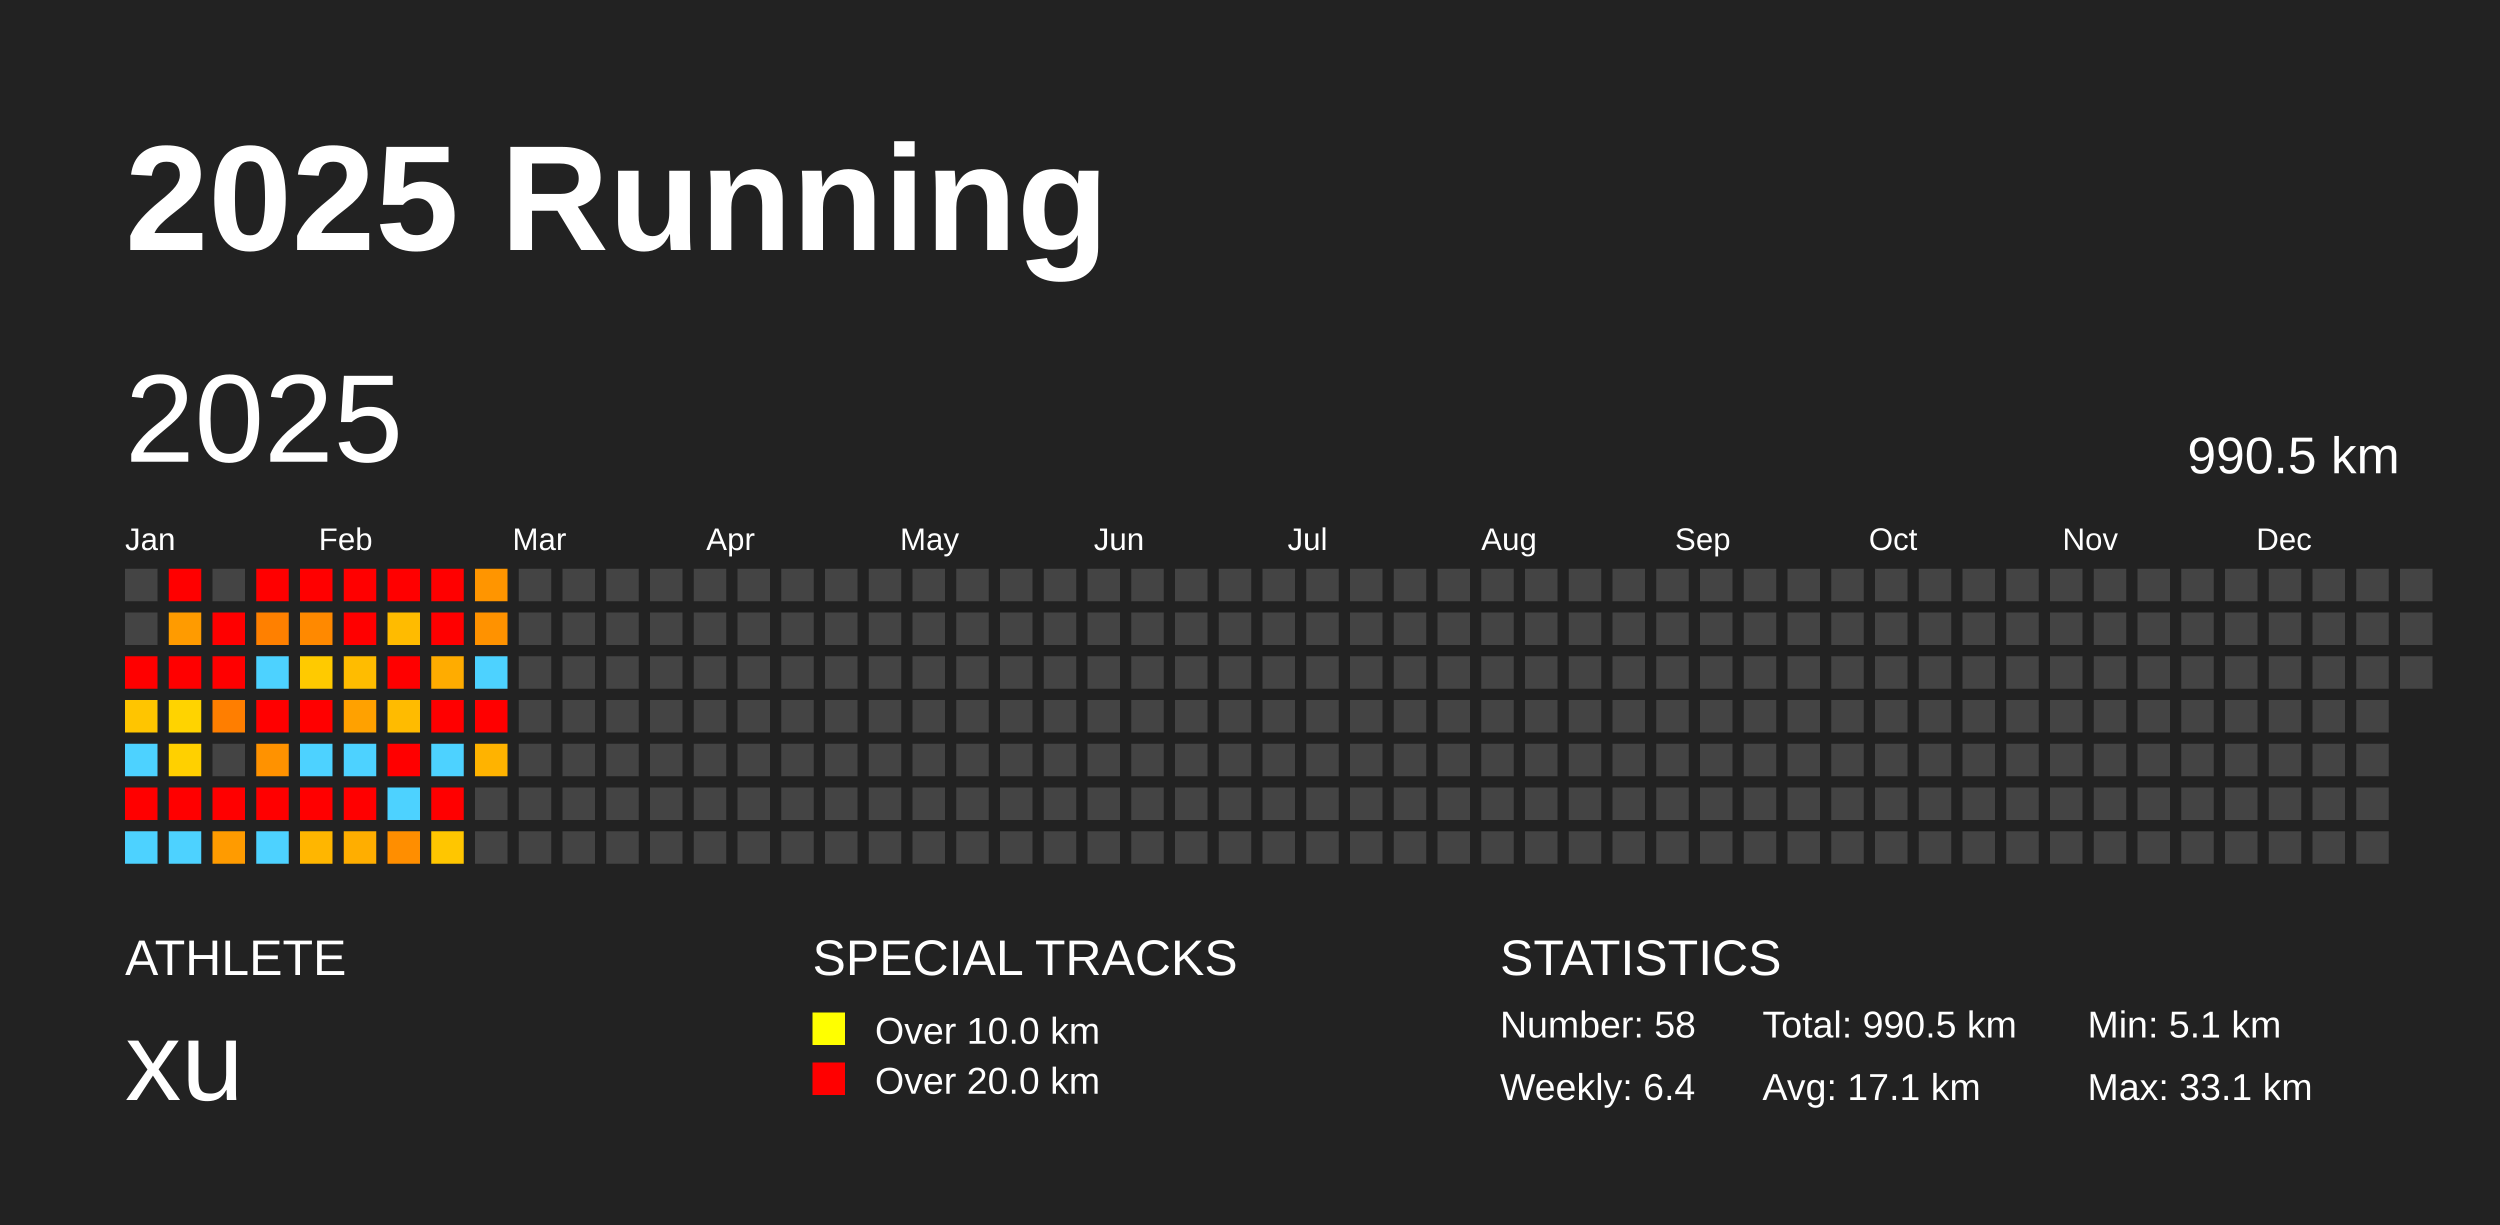
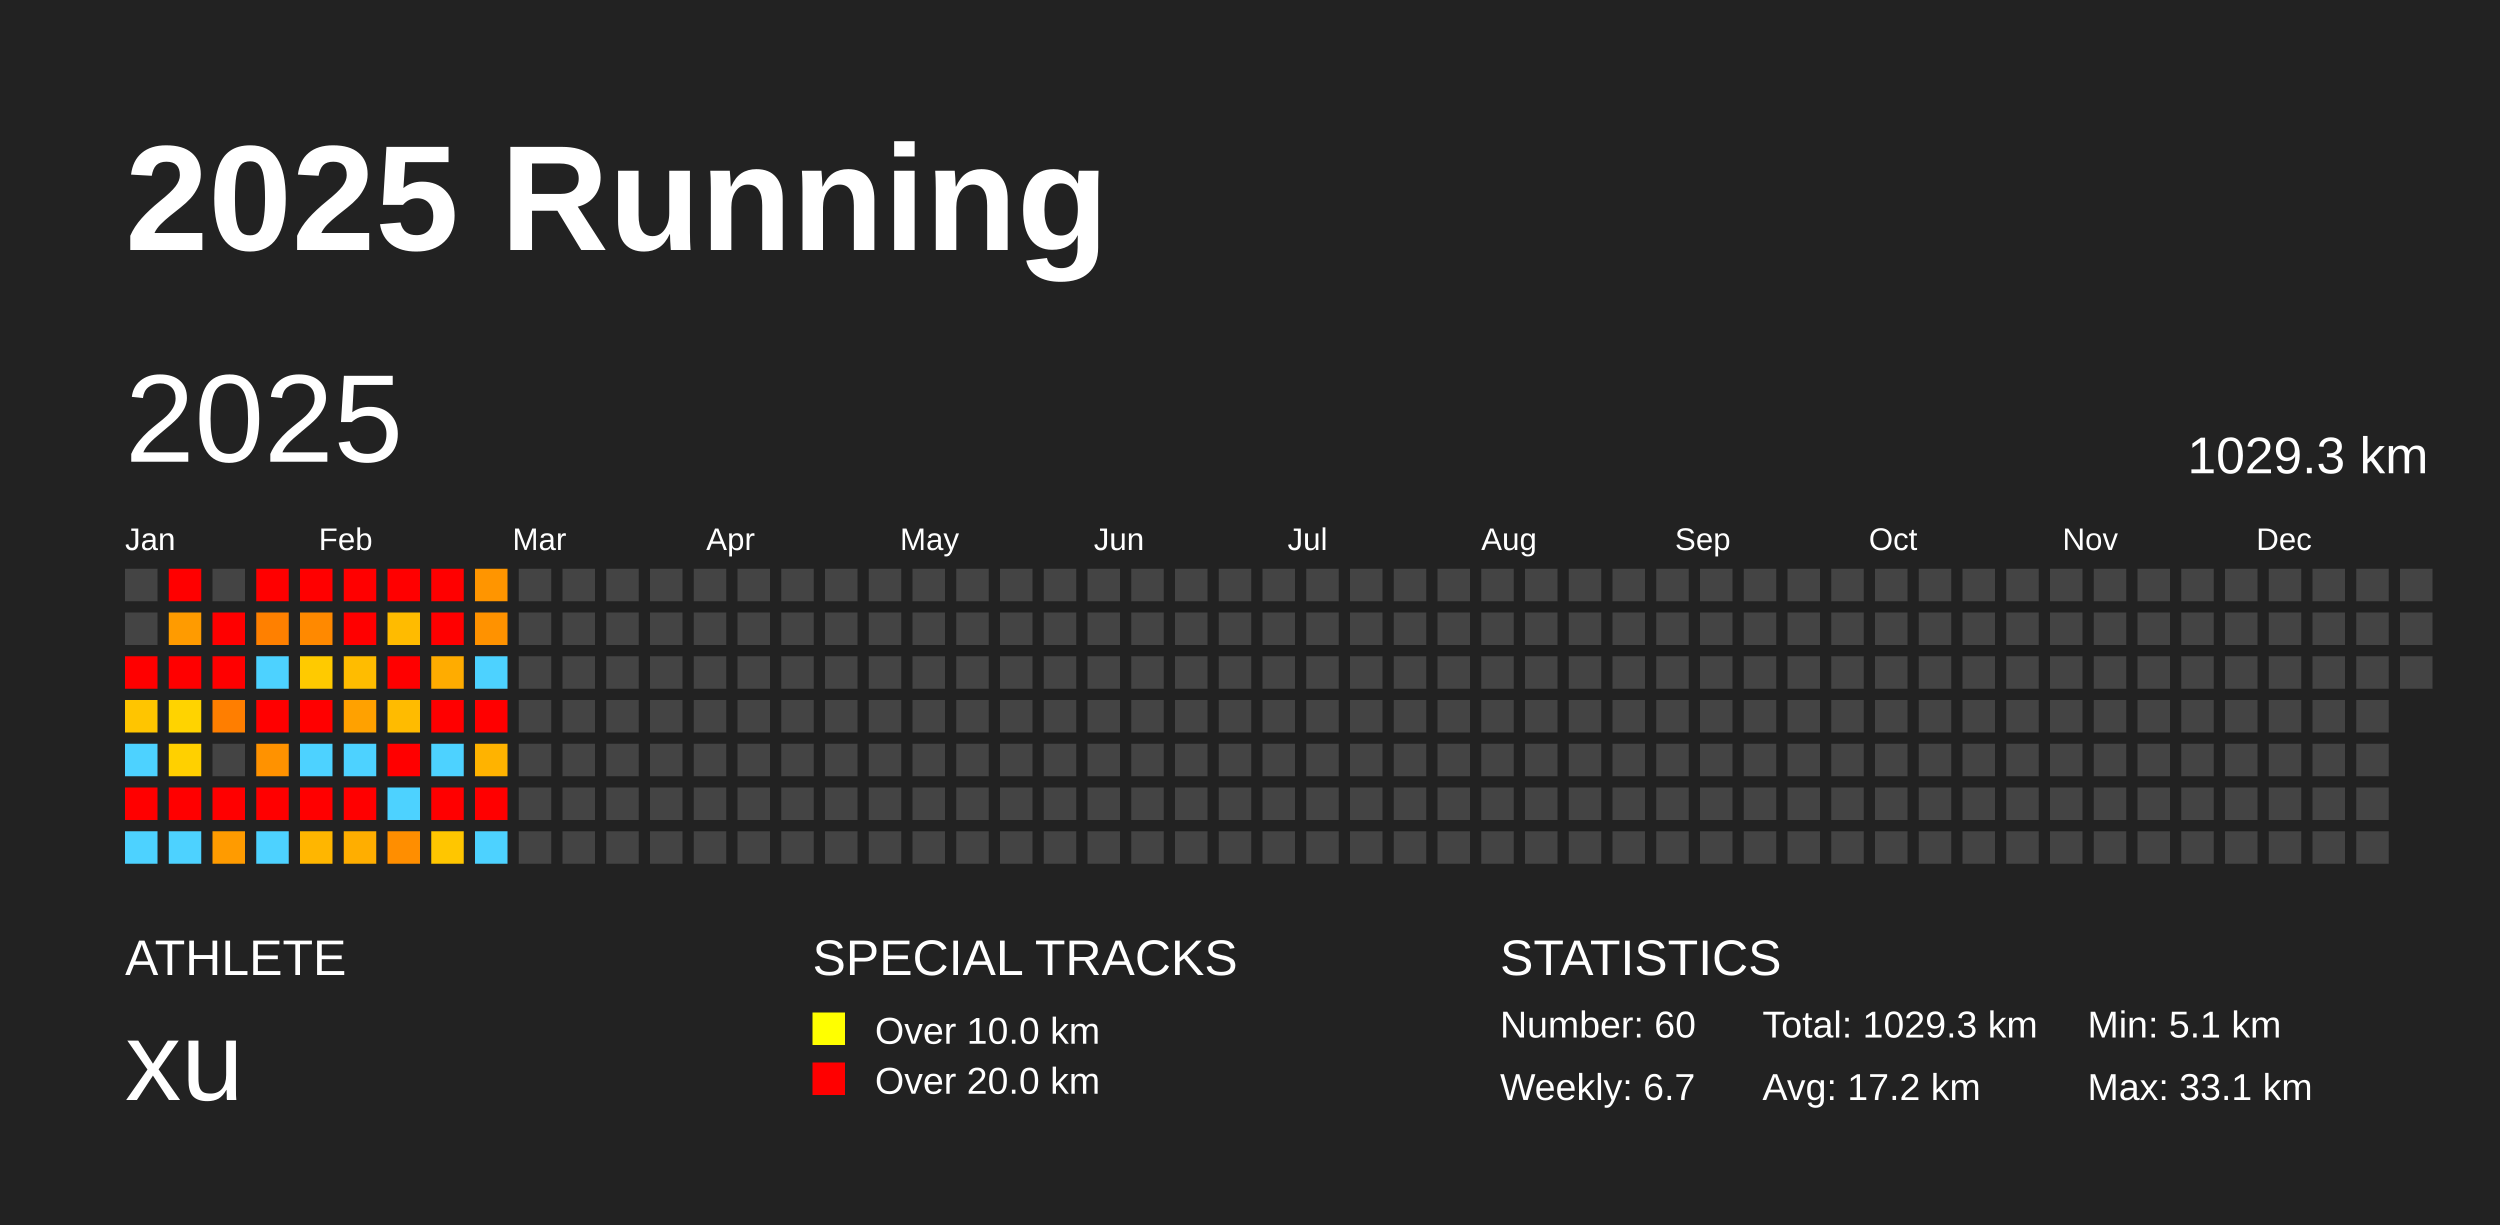
<svg xmlns="http://www.w3.org/2000/svg" baseProfile="full" height="98mm" version="1.1" viewBox="0,0,200,98" width="200mm">
  <defs />
  <rect fill="#222222" height="98" width="200" x="0" y="0" />
  <text fill="#FFFFFF" style="font-size:12px; font-family:Arial; font-weight:bold;" x="10" y="20">2025 Running</text>
  <text fill="#FFFFFF" style="font-size:4px; font-family:Arial" x="10" y="78">ATHLETE</text>
  <text fill="#FFFFFF" style="font-size:9px; font-family:Arial" x="10" y="88">xu</text>
  <text fill="#FFFFFF" style="font-size:4px; font-family:Arial" x="65" y="78">SPECIAL TRACKS</text>
  <rect fill="yellow" height="2.6" width="2.6" x="65" y="81" />
  <text fill="#FFFFFF" style="font-size:3px; font-family:Arial" x="70" y="83.5">Over 10.0 km</text>
  <rect fill="red" height="2.6" width="2.6" x="65" y="85" />
  <text fill="#FFFFFF" style="font-size:3px; font-family:Arial" x="70" y="87.5">Over 20.0 km</text>
  <text fill="#FFFFFF" style="font-size:4px; font-family:Arial" x="120" y="78">STATISTICS</text>
-   <text fill="#FFFFFF" style="font-size:3px; font-family:Arial" x="120" y="83">Number: 58</text>
-   <text fill="#FFFFFF" style="font-size:3px; font-family:Arial" x="120" y="88">Weekly: 6.4</text>
-   <text fill="#FFFFFF" style="font-size:3px; font-family:Arial" x="141" y="83">Total: 990.5 km</text>
-   <text fill="#FFFFFF" style="font-size:3px; font-family:Arial" x="141" y="88">Avg: 17.1 km</text>
+   <text fill="#FFFFFF" style="font-size:3px; font-family:Arial" x="120" y="83">Number: 60</text>
+   <text fill="#FFFFFF" style="font-size:3px; font-family:Arial" x="120" y="88">Weekly: 6.7</text>
+   <text fill="#FFFFFF" style="font-size:3px; font-family:Arial" x="141" y="83">Total: 1029.3 km</text>
+   <text fill="#FFFFFF" style="font-size:3px; font-family:Arial" x="141" y="88">Avg: 17.2 km</text>
  <text fill="#FFFFFF" style="font-size:3px; font-family:Arial" x="167" y="83">Min: 5.1 km</text>
  <text fill="#FFFFFF" style="font-size:3px; font-family:Arial" x="167" y="88">Max: 33.1 km</text>
  <text dominant-baseline="hanging" fill="#FFFFFF" style="font-size:10.0px; font-family:Arial;" x="10" y="30">2025</text>
-   <text dominant-baseline="hanging" fill="#FFFFFF" style="font-size:4.125px; font-family:Arial;" x="175" y="35">990.5 km</text>
+   <text dominant-baseline="hanging" fill="#FFFFFF" style="font-size:4.125px; font-family:Arial;" x="175" y="35">1029.3 km</text>
  <text fill="#FFFFFF" style="font-size:2.5px; font-family:Arial" x="10.0" y="44">Jan</text>
  <text fill="#FFFFFF" style="font-size:2.5px; font-family:Arial" x="25.5" y="44">Feb</text>
  <text fill="#FFFFFF" style="font-size:2.5px; font-family:Arial" x="41.0" y="44">Mar</text>
  <text fill="#FFFFFF" style="font-size:2.5px; font-family:Arial" x="56.5" y="44">Apr</text>
  <text fill="#FFFFFF" style="font-size:2.5px; font-family:Arial" x="72.0" y="44">May</text>
  <text fill="#FFFFFF" style="font-size:2.5px; font-family:Arial" x="87.5" y="44">Jun</text>
  <text fill="#FFFFFF" style="font-size:2.5px; font-family:Arial" x="103.0" y="44">Jul</text>
  <text fill="#FFFFFF" style="font-size:2.5px; font-family:Arial" x="118.5" y="44">Aug</text>
  <text fill="#FFFFFF" style="font-size:2.5px; font-family:Arial" x="134.0" y="44">Sep</text>
  <text fill="#FFFFFF" style="font-size:2.5px; font-family:Arial" x="149.5" y="44">Oct</text>
  <text fill="#FFFFFF" style="font-size:2.5px; font-family:Arial" x="165.0" y="44">Nov</text>
  <text fill="#FFFFFF" style="font-size:2.5px; font-family:Arial" x="180.5" y="44">Dec</text>
  <rect fill="#444444" height="2.6" width="2.6" x="10.0" y="45.5" />
  <rect fill="#444444" height="2.6" width="2.6" x="10.0" y="49.0" />
  <rect fill="red" height="2.6" width="2.6" x="10.0" y="52.5" />
  <rect fill="#ffc500" height="2.6" width="2.6" x="10.0" y="56.0" />
  <rect fill="#4dd2ff" height="2.6" width="2.6" x="10.0" y="59.5" />
  <rect fill="red" height="2.6" width="2.6" x="10.0" y="63.0" />
  <rect fill="#4dd2ff" height="2.6" width="2.6" x="10.0" y="66.5" />
  <rect fill="red" height="2.6" width="2.6" x="13.5" y="45.5" />
  <rect fill="#ff9b00" height="2.6" width="2.6" x="13.5" y="49.0" />
  <rect fill="red" height="2.6" width="2.6" x="13.5" y="52.5" />
  <rect fill="#ffd300" height="2.6" width="2.6" x="13.5" y="56.0" />
  <rect fill="#ffd000" height="2.6" width="2.6" x="13.5" y="59.5" />
  <rect fill="red" height="2.6" width="2.6" x="13.5" y="63.0" />
  <rect fill="#4dd2ff" height="2.6" width="2.6" x="13.5" y="66.5" />
  <rect fill="#444444" height="2.6" width="2.6" x="17.0" y="45.5" />
  <rect fill="red" height="2.6" width="2.6" x="17.0" y="49.0" />
  <rect fill="red" height="2.6" width="2.6" x="17.0" y="52.5" />
  <rect fill="#ff7e00" height="2.6" width="2.6" x="17.0" y="56.0" />
  <rect fill="#444444" height="2.6" width="2.6" x="17.0" y="59.5" />
  <rect fill="red" height="2.6" width="2.6" x="17.0" y="63.0" />
  <rect fill="#ff9b00" height="2.6" width="2.6" x="17.0" y="66.5" />
  <rect fill="red" height="2.6" width="2.6" x="20.5" y="45.5" />
  <rect fill="#ff8000" height="2.6" width="2.6" x="20.5" y="49.0" />
  <rect fill="#4dd2ff" height="2.6" width="2.6" x="20.5" y="52.5" />
  <rect fill="red" height="2.6" width="2.6" x="20.5" y="56.0" />
  <rect fill="#ff9200" height="2.6" width="2.6" x="20.5" y="59.5" />
  <rect fill="red" height="2.6" width="2.6" x="20.5" y="63.0" />
  <rect fill="#4dd2ff" height="2.6" width="2.6" x="20.5" y="66.5" />
  <rect fill="red" height="2.6" width="2.6" x="24.0" y="45.5" />
  <rect fill="#ff8900" height="2.6" width="2.6" x="24.0" y="49.0" />
  <rect fill="#ffca00" height="2.6" width="2.6" x="24.0" y="52.5" />
  <rect fill="red" height="2.6" width="2.6" x="24.0" y="56.0" />
  <rect fill="#4dd2ff" height="2.6" width="2.6" x="24.0" y="59.5" />
  <rect fill="red" height="2.6" width="2.6" x="24.0" y="63.0" />
  <rect fill="#ffb600" height="2.6" width="2.6" x="24.0" y="66.5" />
  <rect fill="red" height="2.6" width="2.6" x="27.5" y="45.5" />
  <rect fill="red" height="2.6" width="2.6" x="27.5" y="49.0" />
  <rect fill="#ffbc00" height="2.6" width="2.6" x="27.5" y="52.5" />
  <rect fill="#ffa100" height="2.6" width="2.6" x="27.5" y="56.0" />
  <rect fill="#4dd2ff" height="2.6" width="2.6" x="27.5" y="59.5" />
  <rect fill="red" height="2.6" width="2.6" x="27.5" y="63.0" />
  <rect fill="#ffae00" height="2.6" width="2.6" x="27.5" y="66.5" />
  <rect fill="red" height="2.6" width="2.6" x="31.0" y="45.5" />
  <rect fill="#ffbb00" height="2.6" width="2.6" x="31.0" y="49.0" />
  <rect fill="red" height="2.6" width="2.6" x="31.0" y="52.5" />
  <rect fill="#ffbb00" height="2.6" width="2.6" x="31.0" y="56.0" />
  <rect fill="red" height="2.6" width="2.6" x="31.0" y="59.5" />
  <rect fill="#4dd2ff" height="2.6" width="2.6" x="31.0" y="63.0" />
  <rect fill="#ff8e00" height="2.6" width="2.6" x="31.0" y="66.5" />
  <rect fill="red" height="2.6" width="2.6" x="34.5" y="45.5" />
  <rect fill="red" height="2.6" width="2.6" x="34.5" y="49.0" />
  <rect fill="#ffac00" height="2.6" width="2.6" x="34.5" y="52.5" />
  <rect fill="red" height="2.6" width="2.6" x="34.5" y="56.0" />
  <rect fill="#4dd2ff" height="2.6" width="2.6" x="34.5" y="59.5" />
  <rect fill="red" height="2.6" width="2.6" x="34.5" y="63.0" />
  <rect fill="#ffc600" height="2.6" width="2.6" x="34.5" y="66.5" />
  <rect fill="#ff9500" height="2.6" width="2.6" x="38.0" y="45.5" />
  <rect fill="#ff9200" height="2.6" width="2.6" x="38.0" y="49.0" />
  <rect fill="#4dd2ff" height="2.6" width="2.6" x="38.0" y="52.5" />
  <rect fill="red" height="2.6" width="2.6" x="38.0" y="56.0" />
  <rect fill="#ffb300" height="2.6" width="2.6" x="38.0" y="59.5" />
-   <rect fill="#444444" height="2.6" width="2.6" x="38.0" y="63.0" />
-   <rect fill="#444444" height="2.6" width="2.6" x="38.0" y="66.5" />
+   <rect fill="red" height="2.6" width="2.6" x="38.0" y="63.0" />
+   <rect fill="#4dd2ff" height="2.6" width="2.6" x="38.0" y="66.5" />
  <rect fill="#444444" height="2.6" width="2.6" x="41.5" y="45.5" />
  <rect fill="#444444" height="2.6" width="2.6" x="41.5" y="49.0" />
  <rect fill="#444444" height="2.6" width="2.6" x="41.5" y="52.5" />
  <rect fill="#444444" height="2.6" width="2.6" x="41.5" y="56.0" />
  <rect fill="#444444" height="2.6" width="2.6" x="41.5" y="59.5" />
  <rect fill="#444444" height="2.6" width="2.6" x="41.5" y="63.0" />
  <rect fill="#444444" height="2.6" width="2.6" x="41.5" y="66.5" />
  <rect fill="#444444" height="2.6" width="2.6" x="45.0" y="45.5" />
  <rect fill="#444444" height="2.6" width="2.6" x="45.0" y="49.0" />
  <rect fill="#444444" height="2.6" width="2.6" x="45.0" y="52.5" />
  <rect fill="#444444" height="2.6" width="2.6" x="45.0" y="56.0" />
  <rect fill="#444444" height="2.6" width="2.6" x="45.0" y="59.5" />
  <rect fill="#444444" height="2.6" width="2.6" x="45.0" y="63.0" />
  <rect fill="#444444" height="2.6" width="2.6" x="45.0" y="66.5" />
  <rect fill="#444444" height="2.6" width="2.6" x="48.5" y="45.5" />
  <rect fill="#444444" height="2.6" width="2.6" x="48.5" y="49.0" />
  <rect fill="#444444" height="2.6" width="2.6" x="48.5" y="52.5" />
  <rect fill="#444444" height="2.6" width="2.6" x="48.5" y="56.0" />
  <rect fill="#444444" height="2.6" width="2.6" x="48.5" y="59.5" />
  <rect fill="#444444" height="2.6" width="2.6" x="48.5" y="63.0" />
  <rect fill="#444444" height="2.6" width="2.6" x="48.5" y="66.5" />
  <rect fill="#444444" height="2.6" width="2.6" x="52.0" y="45.5" />
  <rect fill="#444444" height="2.6" width="2.6" x="52.0" y="49.0" />
  <rect fill="#444444" height="2.6" width="2.6" x="52.0" y="52.5" />
  <rect fill="#444444" height="2.6" width="2.6" x="52.0" y="56.0" />
  <rect fill="#444444" height="2.6" width="2.6" x="52.0" y="59.5" />
  <rect fill="#444444" height="2.6" width="2.6" x="52.0" y="63.0" />
  <rect fill="#444444" height="2.6" width="2.6" x="52.0" y="66.5" />
  <rect fill="#444444" height="2.6" width="2.6" x="55.5" y="45.5" />
  <rect fill="#444444" height="2.6" width="2.6" x="55.5" y="49.0" />
  <rect fill="#444444" height="2.6" width="2.6" x="55.5" y="52.5" />
  <rect fill="#444444" height="2.6" width="2.6" x="55.5" y="56.0" />
  <rect fill="#444444" height="2.6" width="2.6" x="55.5" y="59.5" />
  <rect fill="#444444" height="2.6" width="2.6" x="55.5" y="63.0" />
  <rect fill="#444444" height="2.6" width="2.6" x="55.5" y="66.5" />
  <rect fill="#444444" height="2.6" width="2.6" x="59.0" y="45.5" />
  <rect fill="#444444" height="2.6" width="2.6" x="59.0" y="49.0" />
  <rect fill="#444444" height="2.6" width="2.6" x="59.0" y="52.5" />
  <rect fill="#444444" height="2.6" width="2.6" x="59.0" y="56.0" />
  <rect fill="#444444" height="2.6" width="2.6" x="59.0" y="59.5" />
  <rect fill="#444444" height="2.6" width="2.6" x="59.0" y="63.0" />
  <rect fill="#444444" height="2.6" width="2.6" x="59.0" y="66.5" />
  <rect fill="#444444" height="2.6" width="2.6" x="62.5" y="45.5" />
  <rect fill="#444444" height="2.6" width="2.6" x="62.5" y="49.0" />
  <rect fill="#444444" height="2.6" width="2.6" x="62.5" y="52.5" />
  <rect fill="#444444" height="2.6" width="2.6" x="62.5" y="56.0" />
  <rect fill="#444444" height="2.6" width="2.6" x="62.5" y="59.5" />
  <rect fill="#444444" height="2.6" width="2.6" x="62.5" y="63.0" />
  <rect fill="#444444" height="2.6" width="2.6" x="62.5" y="66.5" />
  <rect fill="#444444" height="2.6" width="2.6" x="66.0" y="45.5" />
  <rect fill="#444444" height="2.6" width="2.6" x="66.0" y="49.0" />
  <rect fill="#444444" height="2.6" width="2.6" x="66.0" y="52.5" />
  <rect fill="#444444" height="2.6" width="2.6" x="66.0" y="56.0" />
  <rect fill="#444444" height="2.6" width="2.6" x="66.0" y="59.5" />
  <rect fill="#444444" height="2.6" width="2.6" x="66.0" y="63.0" />
  <rect fill="#444444" height="2.6" width="2.6" x="66.0" y="66.5" />
  <rect fill="#444444" height="2.6" width="2.6" x="69.5" y="45.5" />
  <rect fill="#444444" height="2.6" width="2.6" x="69.5" y="49.0" />
  <rect fill="#444444" height="2.6" width="2.6" x="69.5" y="52.5" />
  <rect fill="#444444" height="2.6" width="2.6" x="69.5" y="56.0" />
  <rect fill="#444444" height="2.6" width="2.6" x="69.5" y="59.5" />
  <rect fill="#444444" height="2.6" width="2.6" x="69.5" y="63.0" />
  <rect fill="#444444" height="2.6" width="2.6" x="69.5" y="66.5" />
  <rect fill="#444444" height="2.6" width="2.6" x="73.0" y="45.5" />
  <rect fill="#444444" height="2.6" width="2.6" x="73.0" y="49.0" />
  <rect fill="#444444" height="2.6" width="2.6" x="73.0" y="52.5" />
  <rect fill="#444444" height="2.6" width="2.6" x="73.0" y="56.0" />
  <rect fill="#444444" height="2.6" width="2.6" x="73.0" y="59.5" />
  <rect fill="#444444" height="2.6" width="2.6" x="73.0" y="63.0" />
  <rect fill="#444444" height="2.6" width="2.6" x="73.0" y="66.5" />
  <rect fill="#444444" height="2.6" width="2.6" x="76.5" y="45.5" />
  <rect fill="#444444" height="2.6" width="2.6" x="76.5" y="49.0" />
  <rect fill="#444444" height="2.6" width="2.6" x="76.5" y="52.5" />
  <rect fill="#444444" height="2.6" width="2.6" x="76.5" y="56.0" />
  <rect fill="#444444" height="2.6" width="2.6" x="76.5" y="59.5" />
  <rect fill="#444444" height="2.6" width="2.6" x="76.5" y="63.0" />
  <rect fill="#444444" height="2.6" width="2.6" x="76.5" y="66.5" />
  <rect fill="#444444" height="2.6" width="2.6" x="80.0" y="45.5" />
  <rect fill="#444444" height="2.6" width="2.6" x="80.0" y="49.0" />
  <rect fill="#444444" height="2.6" width="2.6" x="80.0" y="52.5" />
  <rect fill="#444444" height="2.6" width="2.6" x="80.0" y="56.0" />
  <rect fill="#444444" height="2.6" width="2.6" x="80.0" y="59.5" />
  <rect fill="#444444" height="2.6" width="2.6" x="80.0" y="63.0" />
  <rect fill="#444444" height="2.6" width="2.6" x="80.0" y="66.5" />
  <rect fill="#444444" height="2.6" width="2.6" x="83.5" y="45.5" />
  <rect fill="#444444" height="2.6" width="2.6" x="83.5" y="49.0" />
  <rect fill="#444444" height="2.6" width="2.6" x="83.5" y="52.5" />
  <rect fill="#444444" height="2.6" width="2.6" x="83.5" y="56.0" />
  <rect fill="#444444" height="2.6" width="2.6" x="83.5" y="59.5" />
  <rect fill="#444444" height="2.6" width="2.6" x="83.5" y="63.0" />
  <rect fill="#444444" height="2.6" width="2.6" x="83.5" y="66.5" />
  <rect fill="#444444" height="2.6" width="2.6" x="87.0" y="45.5" />
  <rect fill="#444444" height="2.6" width="2.6" x="87.0" y="49.0" />
  <rect fill="#444444" height="2.6" width="2.6" x="87.0" y="52.5" />
  <rect fill="#444444" height="2.6" width="2.6" x="87.0" y="56.0" />
  <rect fill="#444444" height="2.6" width="2.6" x="87.0" y="59.5" />
  <rect fill="#444444" height="2.6" width="2.6" x="87.0" y="63.0" />
  <rect fill="#444444" height="2.6" width="2.6" x="87.0" y="66.5" />
  <rect fill="#444444" height="2.6" width="2.6" x="90.5" y="45.5" />
  <rect fill="#444444" height="2.6" width="2.6" x="90.5" y="49.0" />
  <rect fill="#444444" height="2.6" width="2.6" x="90.5" y="52.5" />
  <rect fill="#444444" height="2.6" width="2.6" x="90.5" y="56.0" />
  <rect fill="#444444" height="2.6" width="2.6" x="90.5" y="59.5" />
  <rect fill="#444444" height="2.6" width="2.6" x="90.5" y="63.0" />
  <rect fill="#444444" height="2.6" width="2.6" x="90.5" y="66.5" />
  <rect fill="#444444" height="2.6" width="2.6" x="94.0" y="45.5" />
  <rect fill="#444444" height="2.6" width="2.6" x="94.0" y="49.0" />
  <rect fill="#444444" height="2.6" width="2.6" x="94.0" y="52.5" />
  <rect fill="#444444" height="2.6" width="2.6" x="94.0" y="56.0" />
  <rect fill="#444444" height="2.6" width="2.6" x="94.0" y="59.5" />
  <rect fill="#444444" height="2.6" width="2.6" x="94.0" y="63.0" />
  <rect fill="#444444" height="2.6" width="2.6" x="94.0" y="66.5" />
  <rect fill="#444444" height="2.6" width="2.6" x="97.5" y="45.5" />
  <rect fill="#444444" height="2.6" width="2.6" x="97.5" y="49.0" />
  <rect fill="#444444" height="2.6" width="2.6" x="97.5" y="52.5" />
  <rect fill="#444444" height="2.6" width="2.6" x="97.5" y="56.0" />
  <rect fill="#444444" height="2.6" width="2.6" x="97.5" y="59.5" />
  <rect fill="#444444" height="2.6" width="2.6" x="97.5" y="63.0" />
  <rect fill="#444444" height="2.6" width="2.6" x="97.5" y="66.5" />
  <rect fill="#444444" height="2.6" width="2.6" x="101.0" y="45.5" />
  <rect fill="#444444" height="2.6" width="2.6" x="101.0" y="49.0" />
  <rect fill="#444444" height="2.6" width="2.6" x="101.0" y="52.5" />
  <rect fill="#444444" height="2.6" width="2.6" x="101.0" y="56.0" />
  <rect fill="#444444" height="2.6" width="2.6" x="101.0" y="59.5" />
  <rect fill="#444444" height="2.6" width="2.6" x="101.0" y="63.0" />
  <rect fill="#444444" height="2.6" width="2.6" x="101.0" y="66.5" />
  <rect fill="#444444" height="2.6" width="2.6" x="104.5" y="45.5" />
  <rect fill="#444444" height="2.6" width="2.6" x="104.5" y="49.0" />
  <rect fill="#444444" height="2.6" width="2.6" x="104.5" y="52.5" />
  <rect fill="#444444" height="2.6" width="2.6" x="104.5" y="56.0" />
  <rect fill="#444444" height="2.6" width="2.6" x="104.5" y="59.5" />
  <rect fill="#444444" height="2.6" width="2.6" x="104.5" y="63.0" />
  <rect fill="#444444" height="2.6" width="2.6" x="104.5" y="66.5" />
  <rect fill="#444444" height="2.6" width="2.6" x="108.0" y="45.5" />
  <rect fill="#444444" height="2.6" width="2.6" x="108.0" y="49.0" />
  <rect fill="#444444" height="2.6" width="2.6" x="108.0" y="52.5" />
  <rect fill="#444444" height="2.6" width="2.6" x="108.0" y="56.0" />
  <rect fill="#444444" height="2.6" width="2.6" x="108.0" y="59.5" />
  <rect fill="#444444" height="2.6" width="2.6" x="108.0" y="63.0" />
  <rect fill="#444444" height="2.6" width="2.6" x="108.0" y="66.5" />
  <rect fill="#444444" height="2.6" width="2.6" x="111.5" y="45.5" />
  <rect fill="#444444" height="2.6" width="2.6" x="111.5" y="49.0" />
  <rect fill="#444444" height="2.6" width="2.6" x="111.5" y="52.5" />
  <rect fill="#444444" height="2.6" width="2.6" x="111.5" y="56.0" />
  <rect fill="#444444" height="2.6" width="2.6" x="111.5" y="59.5" />
  <rect fill="#444444" height="2.6" width="2.6" x="111.5" y="63.0" />
  <rect fill="#444444" height="2.6" width="2.6" x="111.5" y="66.5" />
  <rect fill="#444444" height="2.6" width="2.6" x="115.0" y="45.5" />
  <rect fill="#444444" height="2.6" width="2.6" x="115.0" y="49.0" />
  <rect fill="#444444" height="2.6" width="2.6" x="115.0" y="52.5" />
  <rect fill="#444444" height="2.6" width="2.6" x="115.0" y="56.0" />
  <rect fill="#444444" height="2.6" width="2.6" x="115.0" y="59.5" />
  <rect fill="#444444" height="2.6" width="2.6" x="115.0" y="63.0" />
  <rect fill="#444444" height="2.6" width="2.6" x="115.0" y="66.5" />
  <rect fill="#444444" height="2.6" width="2.6" x="118.5" y="45.5" />
  <rect fill="#444444" height="2.6" width="2.6" x="118.5" y="49.0" />
  <rect fill="#444444" height="2.6" width="2.6" x="118.5" y="52.5" />
  <rect fill="#444444" height="2.6" width="2.6" x="118.5" y="56.0" />
  <rect fill="#444444" height="2.6" width="2.6" x="118.5" y="59.5" />
  <rect fill="#444444" height="2.6" width="2.6" x="118.5" y="63.0" />
  <rect fill="#444444" height="2.6" width="2.6" x="118.5" y="66.5" />
  <rect fill="#444444" height="2.6" width="2.6" x="122.0" y="45.5" />
  <rect fill="#444444" height="2.6" width="2.6" x="122.0" y="49.0" />
  <rect fill="#444444" height="2.6" width="2.6" x="122.0" y="52.5" />
  <rect fill="#444444" height="2.6" width="2.6" x="122.0" y="56.0" />
  <rect fill="#444444" height="2.6" width="2.6" x="122.0" y="59.5" />
  <rect fill="#444444" height="2.6" width="2.6" x="122.0" y="63.0" />
  <rect fill="#444444" height="2.6" width="2.6" x="122.0" y="66.5" />
  <rect fill="#444444" height="2.6" width="2.6" x="125.5" y="45.5" />
  <rect fill="#444444" height="2.6" width="2.6" x="125.5" y="49.0" />
  <rect fill="#444444" height="2.6" width="2.6" x="125.5" y="52.5" />
  <rect fill="#444444" height="2.6" width="2.6" x="125.5" y="56.0" />
  <rect fill="#444444" height="2.6" width="2.6" x="125.5" y="59.5" />
  <rect fill="#444444" height="2.6" width="2.6" x="125.5" y="63.0" />
  <rect fill="#444444" height="2.6" width="2.6" x="125.5" y="66.5" />
  <rect fill="#444444" height="2.6" width="2.6" x="129.0" y="45.5" />
  <rect fill="#444444" height="2.6" width="2.6" x="129.0" y="49.0" />
  <rect fill="#444444" height="2.6" width="2.6" x="129.0" y="52.5" />
  <rect fill="#444444" height="2.6" width="2.6" x="129.0" y="56.0" />
  <rect fill="#444444" height="2.6" width="2.6" x="129.0" y="59.5" />
  <rect fill="#444444" height="2.6" width="2.6" x="129.0" y="63.0" />
  <rect fill="#444444" height="2.6" width="2.6" x="129.0" y="66.5" />
  <rect fill="#444444" height="2.6" width="2.6" x="132.5" y="45.5" />
  <rect fill="#444444" height="2.6" width="2.6" x="132.5" y="49.0" />
  <rect fill="#444444" height="2.6" width="2.6" x="132.5" y="52.5" />
  <rect fill="#444444" height="2.6" width="2.6" x="132.5" y="56.0" />
  <rect fill="#444444" height="2.6" width="2.6" x="132.5" y="59.5" />
  <rect fill="#444444" height="2.6" width="2.6" x="132.5" y="63.0" />
  <rect fill="#444444" height="2.6" width="2.6" x="132.5" y="66.5" />
  <rect fill="#444444" height="2.6" width="2.6" x="136.0" y="45.5" />
  <rect fill="#444444" height="2.6" width="2.6" x="136.0" y="49.0" />
  <rect fill="#444444" height="2.6" width="2.6" x="136.0" y="52.5" />
  <rect fill="#444444" height="2.6" width="2.6" x="136.0" y="56.0" />
  <rect fill="#444444" height="2.6" width="2.6" x="136.0" y="59.5" />
  <rect fill="#444444" height="2.6" width="2.6" x="136.0" y="63.0" />
  <rect fill="#444444" height="2.6" width="2.6" x="136.0" y="66.5" />
  <rect fill="#444444" height="2.6" width="2.6" x="139.5" y="45.5" />
  <rect fill="#444444" height="2.6" width="2.6" x="139.5" y="49.0" />
  <rect fill="#444444" height="2.6" width="2.6" x="139.5" y="52.5" />
  <rect fill="#444444" height="2.6" width="2.6" x="139.5" y="56.0" />
  <rect fill="#444444" height="2.6" width="2.6" x="139.5" y="59.5" />
  <rect fill="#444444" height="2.6" width="2.6" x="139.5" y="63.0" />
  <rect fill="#444444" height="2.6" width="2.6" x="139.5" y="66.5" />
  <rect fill="#444444" height="2.6" width="2.6" x="143.0" y="45.5" />
  <rect fill="#444444" height="2.6" width="2.6" x="143.0" y="49.0" />
  <rect fill="#444444" height="2.6" width="2.6" x="143.0" y="52.5" />
  <rect fill="#444444" height="2.6" width="2.6" x="143.0" y="56.0" />
  <rect fill="#444444" height="2.6" width="2.6" x="143.0" y="59.5" />
  <rect fill="#444444" height="2.6" width="2.6" x="143.0" y="63.0" />
  <rect fill="#444444" height="2.6" width="2.6" x="143.0" y="66.5" />
  <rect fill="#444444" height="2.6" width="2.6" x="146.5" y="45.5" />
  <rect fill="#444444" height="2.6" width="2.6" x="146.5" y="49.0" />
  <rect fill="#444444" height="2.6" width="2.6" x="146.5" y="52.5" />
  <rect fill="#444444" height="2.6" width="2.6" x="146.5" y="56.0" />
  <rect fill="#444444" height="2.6" width="2.6" x="146.5" y="59.5" />
  <rect fill="#444444" height="2.6" width="2.6" x="146.5" y="63.0" />
  <rect fill="#444444" height="2.6" width="2.6" x="146.5" y="66.5" />
  <rect fill="#444444" height="2.6" width="2.6" x="150.0" y="45.5" />
  <rect fill="#444444" height="2.6" width="2.6" x="150.0" y="49.0" />
  <rect fill="#444444" height="2.6" width="2.6" x="150.0" y="52.5" />
  <rect fill="#444444" height="2.6" width="2.6" x="150.0" y="56.0" />
  <rect fill="#444444" height="2.6" width="2.6" x="150.0" y="59.5" />
  <rect fill="#444444" height="2.6" width="2.6" x="150.0" y="63.0" />
  <rect fill="#444444" height="2.6" width="2.6" x="150.0" y="66.5" />
  <rect fill="#444444" height="2.6" width="2.6" x="153.5" y="45.5" />
  <rect fill="#444444" height="2.6" width="2.6" x="153.5" y="49.0" />
  <rect fill="#444444" height="2.6" width="2.6" x="153.5" y="52.5" />
  <rect fill="#444444" height="2.6" width="2.6" x="153.5" y="56.0" />
  <rect fill="#444444" height="2.6" width="2.6" x="153.5" y="59.5" />
  <rect fill="#444444" height="2.6" width="2.6" x="153.5" y="63.0" />
  <rect fill="#444444" height="2.6" width="2.6" x="153.5" y="66.5" />
  <rect fill="#444444" height="2.6" width="2.6" x="157.0" y="45.5" />
  <rect fill="#444444" height="2.6" width="2.6" x="157.0" y="49.0" />
  <rect fill="#444444" height="2.6" width="2.6" x="157.0" y="52.5" />
  <rect fill="#444444" height="2.6" width="2.6" x="157.0" y="56.0" />
  <rect fill="#444444" height="2.6" width="2.6" x="157.0" y="59.5" />
  <rect fill="#444444" height="2.6" width="2.6" x="157.0" y="63.0" />
  <rect fill="#444444" height="2.6" width="2.6" x="157.0" y="66.5" />
  <rect fill="#444444" height="2.6" width="2.6" x="160.5" y="45.5" />
  <rect fill="#444444" height="2.6" width="2.6" x="160.5" y="49.0" />
  <rect fill="#444444" height="2.6" width="2.6" x="160.5" y="52.5" />
  <rect fill="#444444" height="2.6" width="2.6" x="160.5" y="56.0" />
  <rect fill="#444444" height="2.6" width="2.6" x="160.5" y="59.5" />
  <rect fill="#444444" height="2.6" width="2.6" x="160.5" y="63.0" />
  <rect fill="#444444" height="2.6" width="2.6" x="160.5" y="66.5" />
  <rect fill="#444444" height="2.6" width="2.6" x="164.0" y="45.5" />
  <rect fill="#444444" height="2.6" width="2.6" x="164.0" y="49.0" />
  <rect fill="#444444" height="2.6" width="2.6" x="164.0" y="52.5" />
  <rect fill="#444444" height="2.6" width="2.6" x="164.0" y="56.0" />
  <rect fill="#444444" height="2.6" width="2.6" x="164.0" y="59.5" />
  <rect fill="#444444" height="2.6" width="2.6" x="164.0" y="63.0" />
  <rect fill="#444444" height="2.6" width="2.6" x="164.0" y="66.5" />
  <rect fill="#444444" height="2.6" width="2.6" x="167.5" y="45.5" />
  <rect fill="#444444" height="2.6" width="2.6" x="167.5" y="49.0" />
  <rect fill="#444444" height="2.6" width="2.6" x="167.5" y="52.5" />
  <rect fill="#444444" height="2.6" width="2.6" x="167.5" y="56.0" />
  <rect fill="#444444" height="2.6" width="2.6" x="167.5" y="59.5" />
  <rect fill="#444444" height="2.6" width="2.6" x="167.5" y="63.0" />
  <rect fill="#444444" height="2.6" width="2.6" x="167.5" y="66.5" />
  <rect fill="#444444" height="2.6" width="2.6" x="171.0" y="45.5" />
  <rect fill="#444444" height="2.6" width="2.6" x="171.0" y="49.0" />
  <rect fill="#444444" height="2.6" width="2.6" x="171.0" y="52.5" />
  <rect fill="#444444" height="2.6" width="2.6" x="171.0" y="56.0" />
  <rect fill="#444444" height="2.6" width="2.6" x="171.0" y="59.5" />
  <rect fill="#444444" height="2.6" width="2.6" x="171.0" y="63.0" />
  <rect fill="#444444" height="2.6" width="2.6" x="171.0" y="66.5" />
  <rect fill="#444444" height="2.6" width="2.6" x="174.5" y="45.5" />
  <rect fill="#444444" height="2.6" width="2.6" x="174.5" y="49.0" />
  <rect fill="#444444" height="2.6" width="2.6" x="174.5" y="52.5" />
  <rect fill="#444444" height="2.6" width="2.6" x="174.5" y="56.0" />
  <rect fill="#444444" height="2.6" width="2.6" x="174.5" y="59.5" />
  <rect fill="#444444" height="2.6" width="2.6" x="174.5" y="63.0" />
  <rect fill="#444444" height="2.6" width="2.6" x="174.5" y="66.5" />
  <rect fill="#444444" height="2.6" width="2.6" x="178.0" y="45.5" />
  <rect fill="#444444" height="2.6" width="2.6" x="178.0" y="49.0" />
  <rect fill="#444444" height="2.6" width="2.6" x="178.0" y="52.5" />
  <rect fill="#444444" height="2.6" width="2.6" x="178.0" y="56.0" />
  <rect fill="#444444" height="2.6" width="2.6" x="178.0" y="59.5" />
  <rect fill="#444444" height="2.6" width="2.6" x="178.0" y="63.0" />
  <rect fill="#444444" height="2.6" width="2.6" x="178.0" y="66.5" />
  <rect fill="#444444" height="2.6" width="2.6" x="181.5" y="45.5" />
  <rect fill="#444444" height="2.6" width="2.6" x="181.5" y="49.0" />
  <rect fill="#444444" height="2.6" width="2.6" x="181.5" y="52.5" />
  <rect fill="#444444" height="2.6" width="2.6" x="181.5" y="56.0" />
  <rect fill="#444444" height="2.6" width="2.6" x="181.5" y="59.5" />
  <rect fill="#444444" height="2.6" width="2.6" x="181.5" y="63.0" />
  <rect fill="#444444" height="2.6" width="2.6" x="181.5" y="66.5" />
  <rect fill="#444444" height="2.6" width="2.6" x="185.0" y="45.5" />
  <rect fill="#444444" height="2.6" width="2.6" x="185.0" y="49.0" />
  <rect fill="#444444" height="2.6" width="2.6" x="185.0" y="52.5" />
  <rect fill="#444444" height="2.6" width="2.6" x="185.0" y="56.0" />
  <rect fill="#444444" height="2.6" width="2.6" x="185.0" y="59.5" />
  <rect fill="#444444" height="2.6" width="2.6" x="185.0" y="63.0" />
  <rect fill="#444444" height="2.6" width="2.6" x="185.0" y="66.5" />
  <rect fill="#444444" height="2.6" width="2.6" x="188.5" y="45.5" />
  <rect fill="#444444" height="2.6" width="2.6" x="188.5" y="49.0" />
  <rect fill="#444444" height="2.6" width="2.6" x="188.5" y="52.5" />
  <rect fill="#444444" height="2.6" width="2.6" x="188.5" y="56.0" />
  <rect fill="#444444" height="2.6" width="2.6" x="188.5" y="59.5" />
  <rect fill="#444444" height="2.6" width="2.6" x="188.5" y="63.0" />
  <rect fill="#444444" height="2.6" width="2.6" x="188.5" y="66.5" />
  <rect fill="#444444" height="2.6" width="2.6" x="192.0" y="45.5" />
  <rect fill="#444444" height="2.6" width="2.6" x="192.0" y="49.0" />
  <rect fill="#444444" height="2.6" width="2.6" x="192.0" y="52.5" />
</svg>
